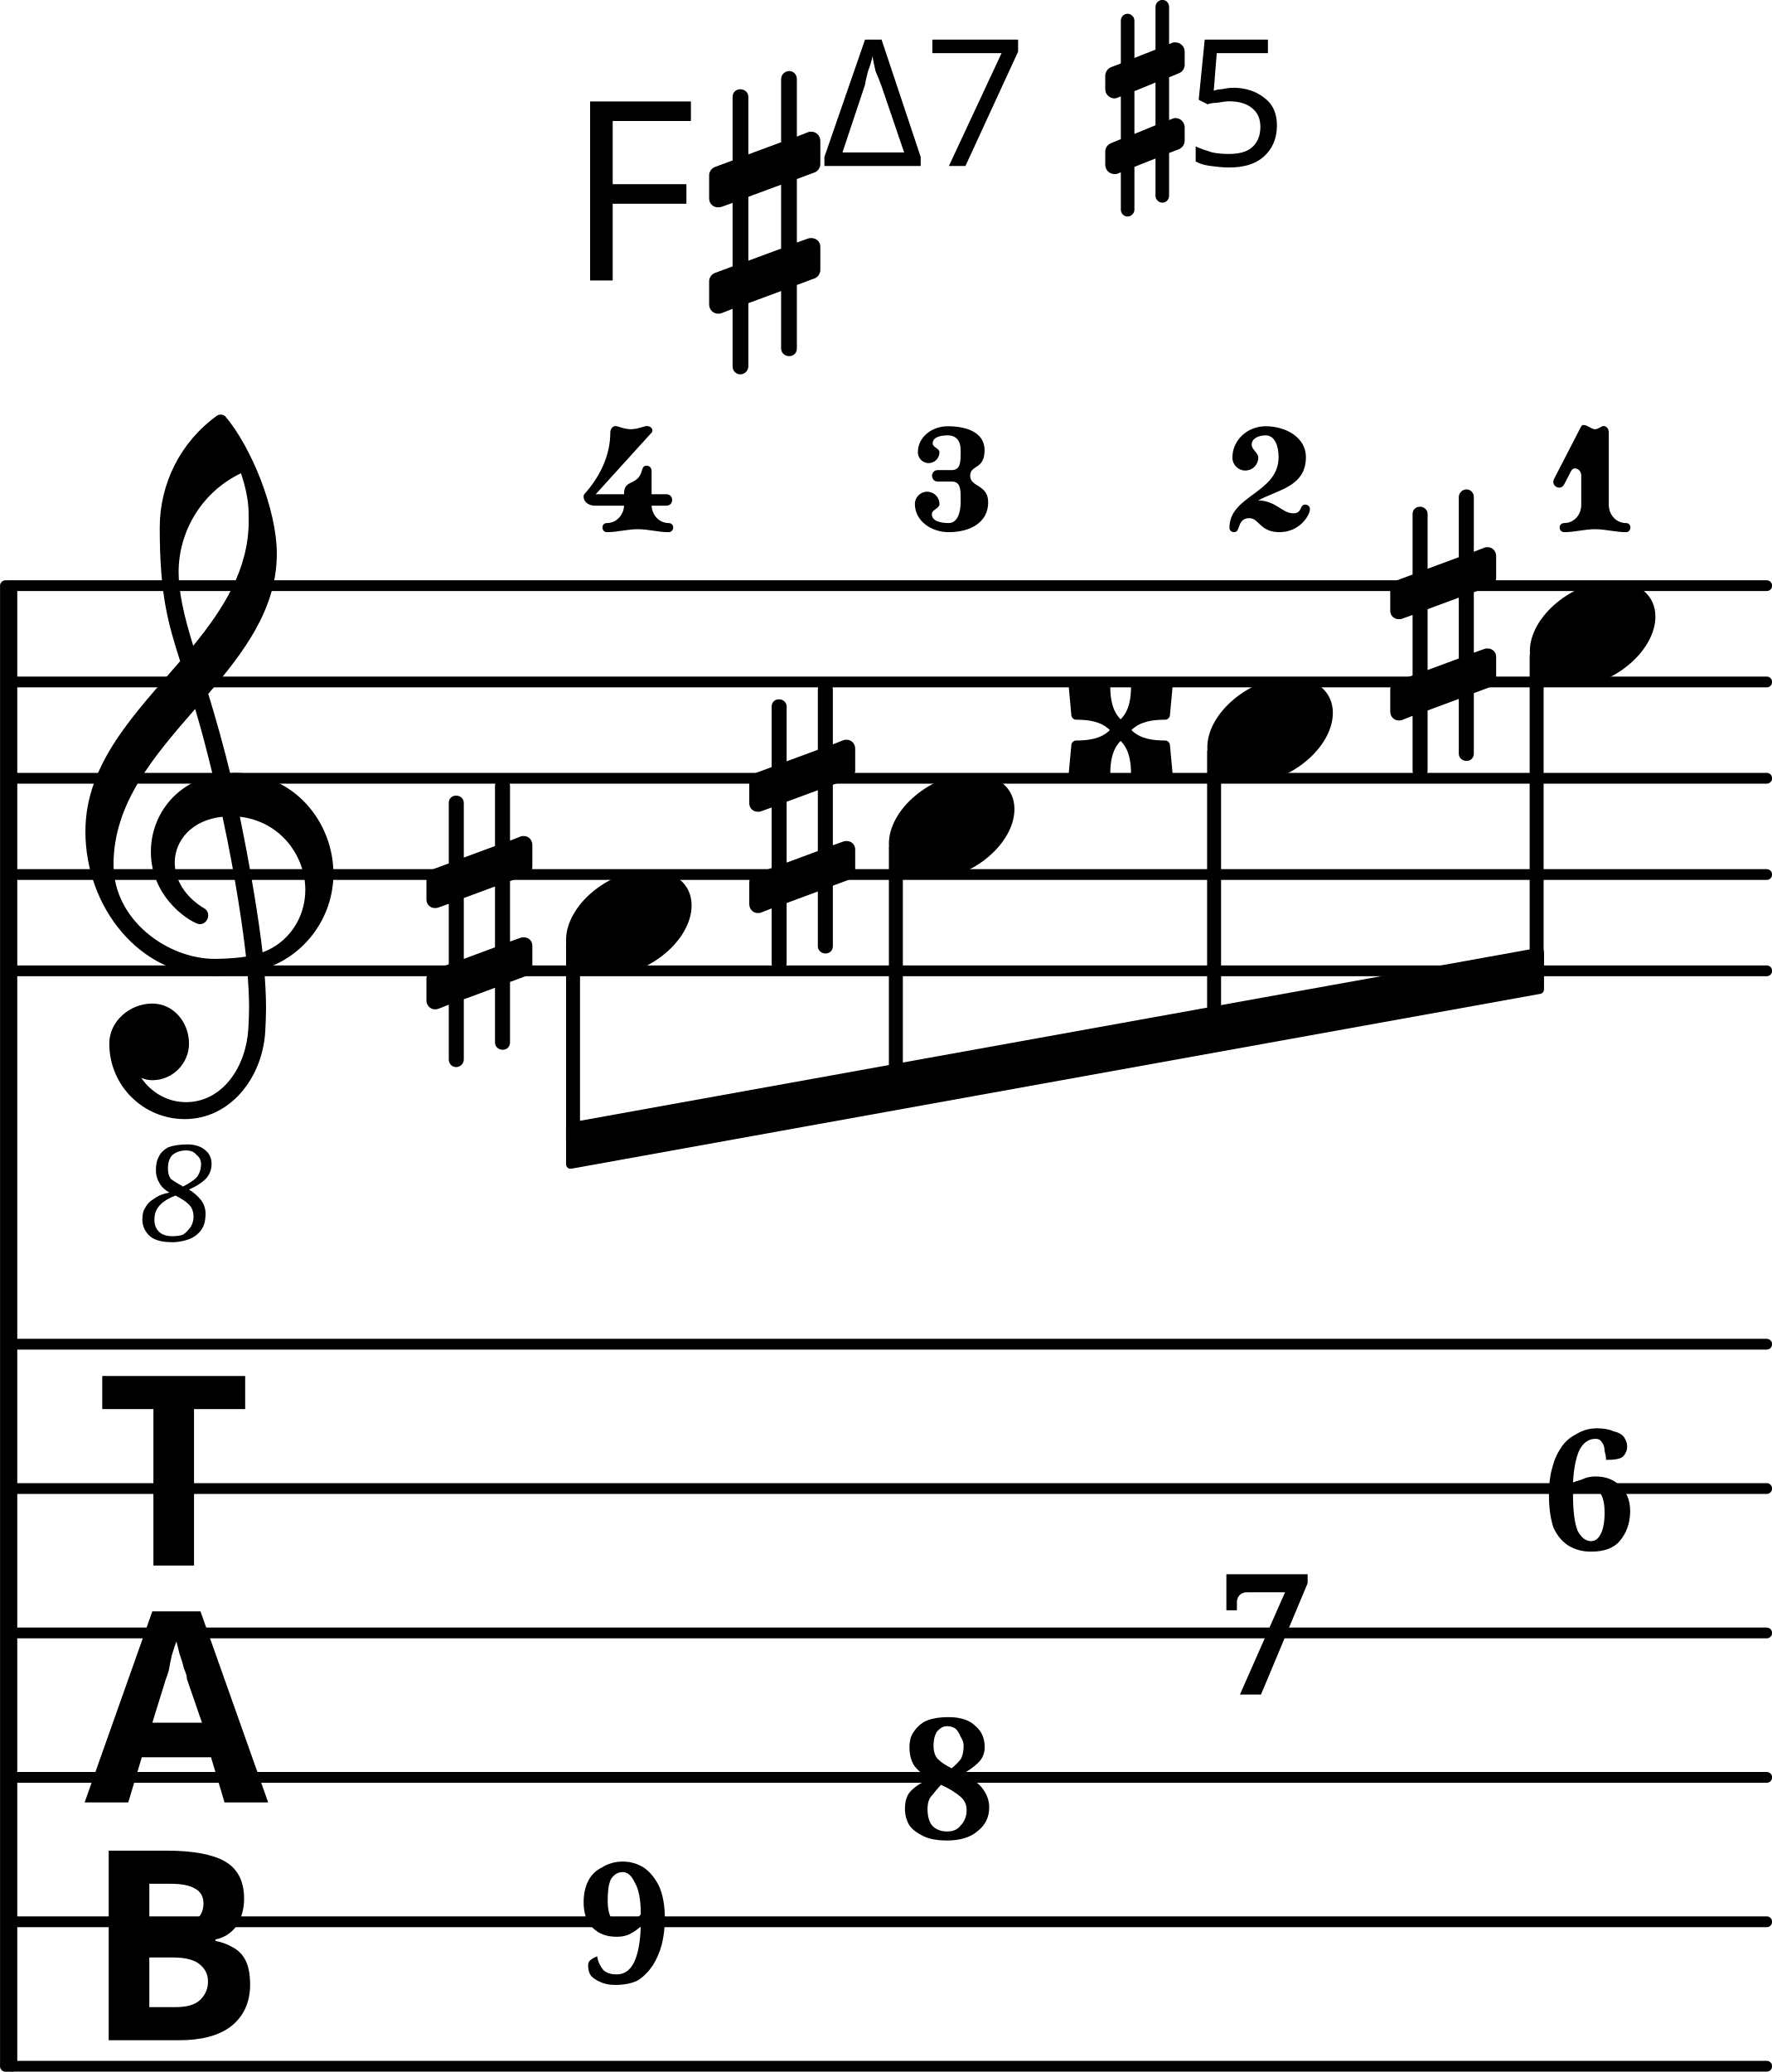
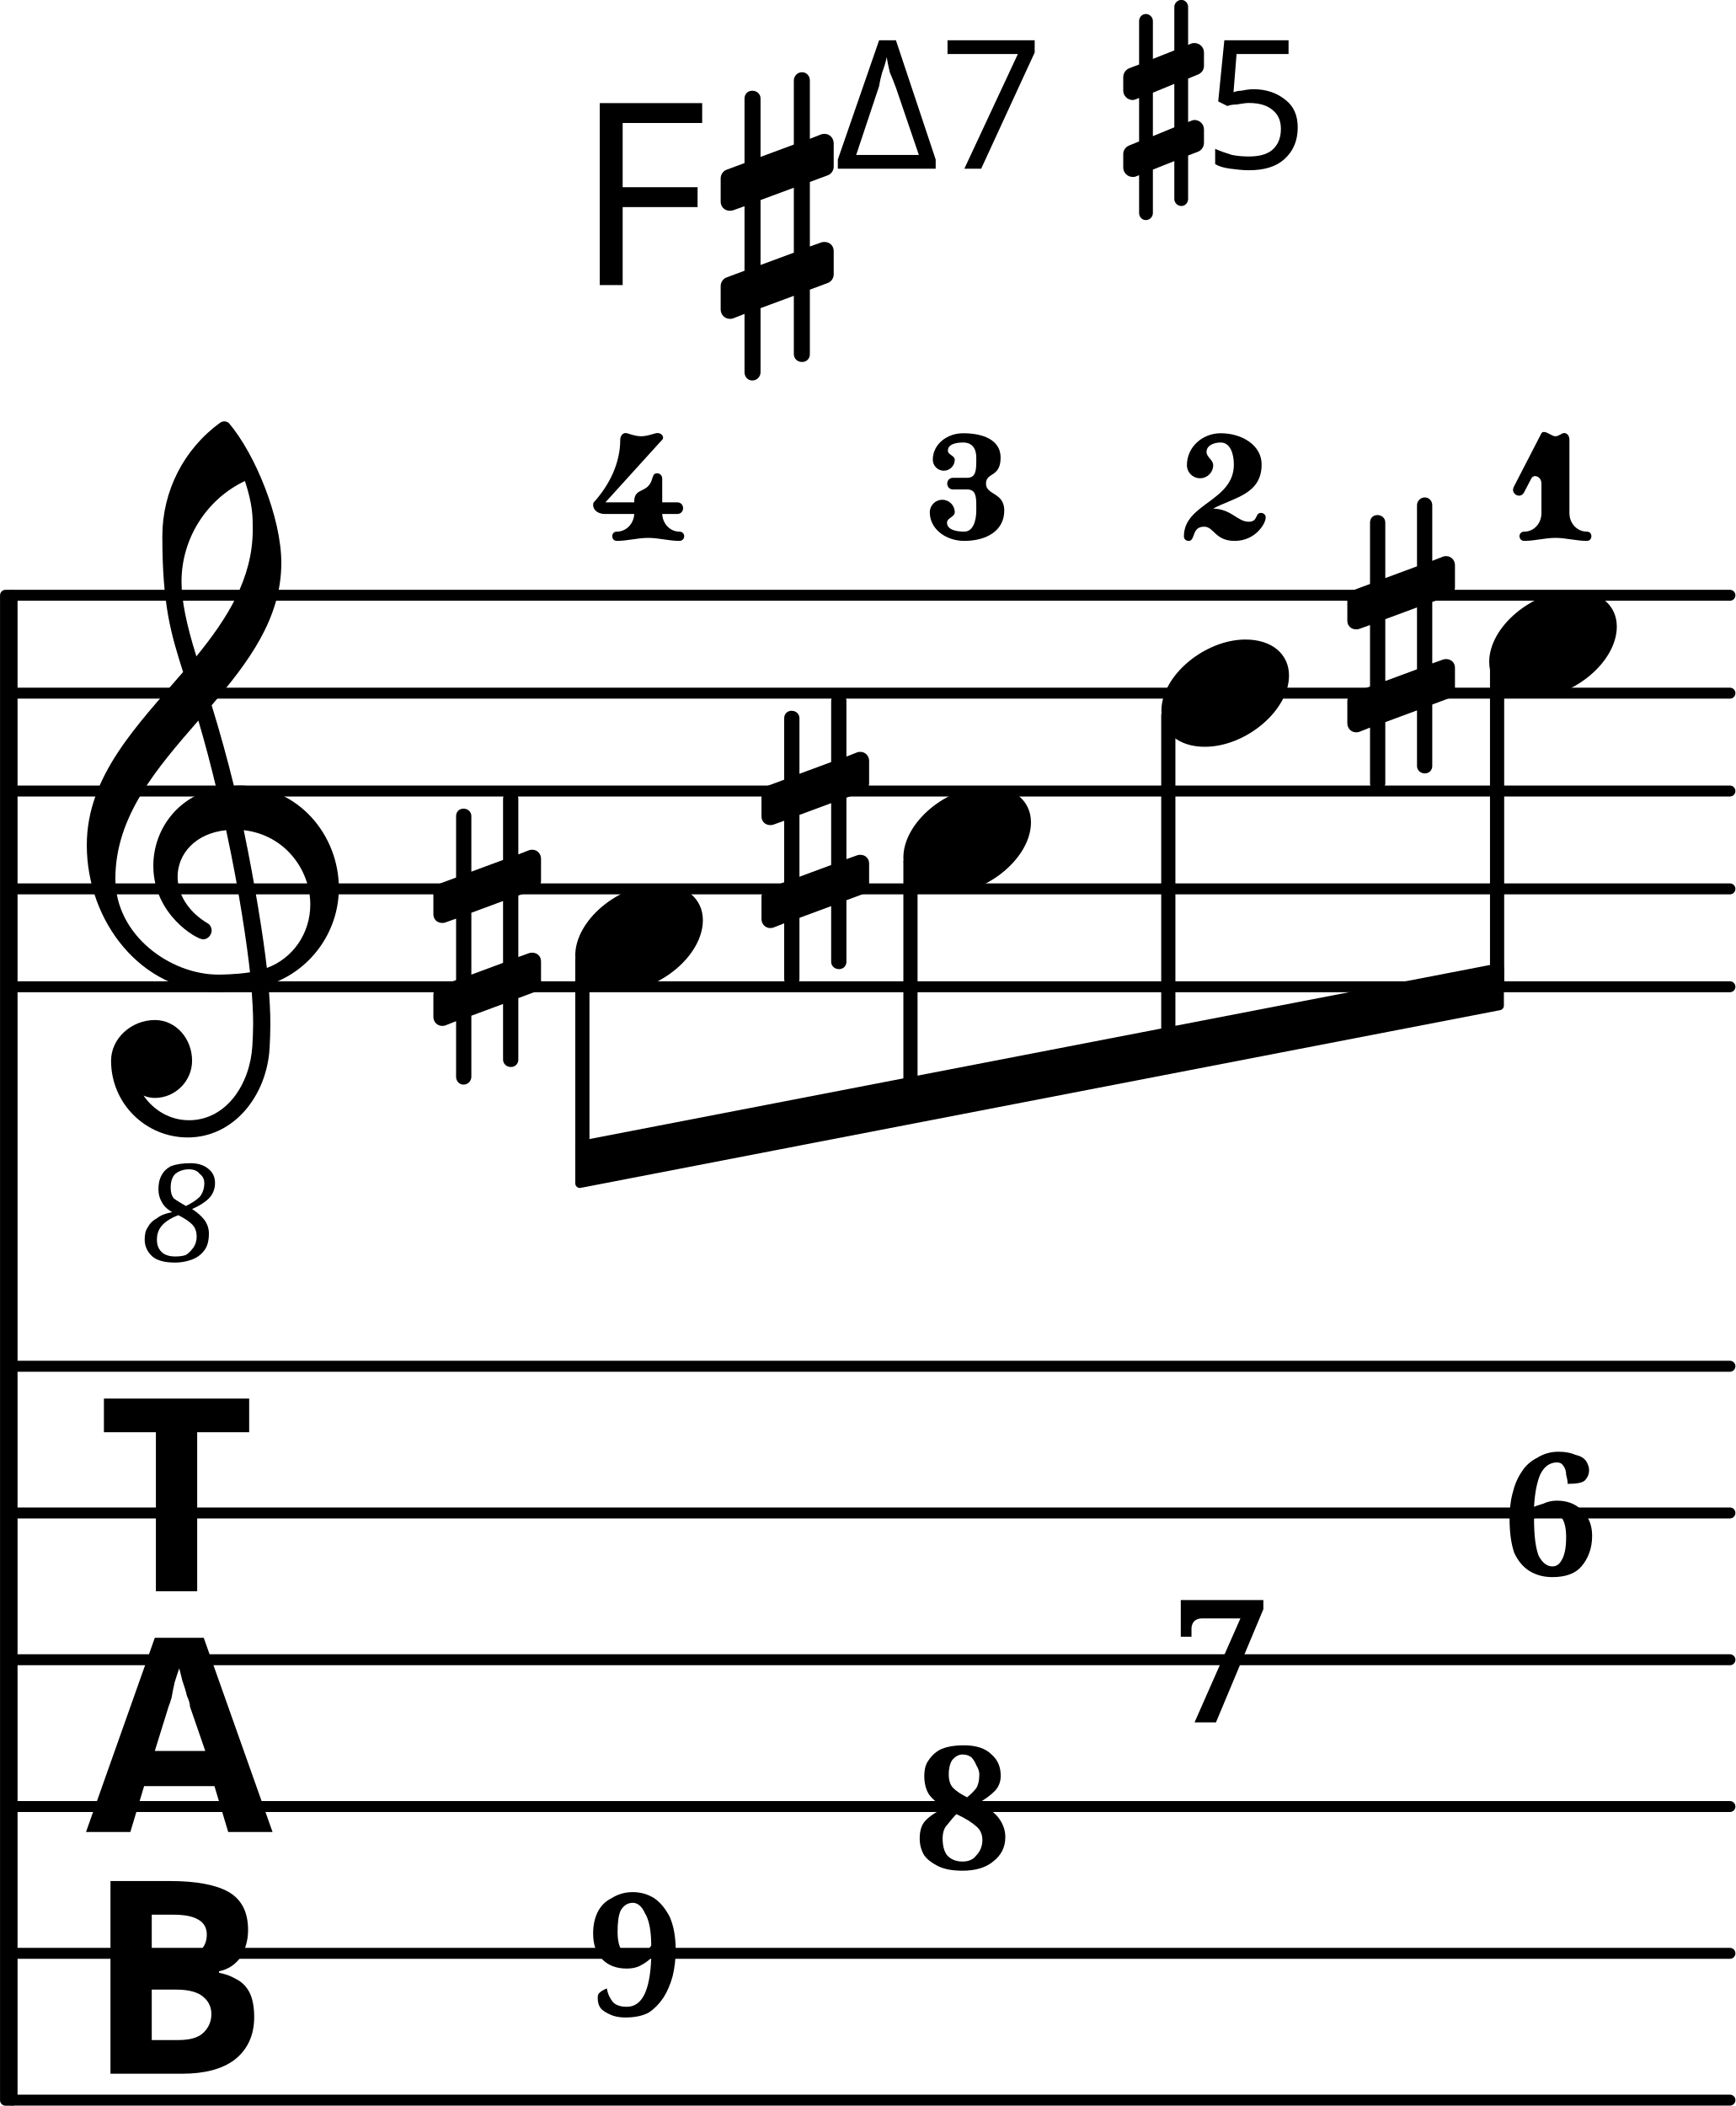
- <svg xmlns="http://www.w3.org/2000/svg" preserveAspectRatio="xMidYMid meet" viewBox="-0.079 -5.17 18.4 21.52">
+ <svg xmlns="http://www.w3.org/2000/svg" preserveAspectRatio="xMidYMid meet" viewBox="-0.079 -5.17 17.74 21.52">
  <g transform="translate(0, 16.29)">
-     <line stroke-linejoin="round" stroke-linecap="round" stroke-width="0.112" stroke="currentColor" x1="0.056" y1="0" x2="18.27" y2="0" />
+     <line stroke-linejoin="round" stroke-linecap="round" stroke-width="0.112" stroke="currentColor" x1="0.056" y1="0" x2="17.6" y2="0" />
  </g>
  <g transform="translate(0, 14.79)">
-     <line stroke-linejoin="round" stroke-linecap="round" stroke-width="0.112" stroke="currentColor" x1="0.056" y1="0" x2="18.27" y2="0" />
+     <line stroke-linejoin="round" stroke-linecap="round" stroke-width="0.112" stroke="currentColor" x1="0.056" y1="0" x2="17.6" y2="0" />
  </g>
  <g transform="translate(0, 13.29)">
-     <line stroke-linejoin="round" stroke-linecap="round" stroke-width="0.112" stroke="currentColor" x1="0.056" y1="0" x2="18.27" y2="0" />
+     <line stroke-linejoin="round" stroke-linecap="round" stroke-width="0.112" stroke="currentColor" x1="0.056" y1="0" x2="17.6" y2="0" />
  </g>
  <g transform="translate(0, 11.79)">
-     <line stroke-linejoin="round" stroke-linecap="round" stroke-width="0.112" stroke="currentColor" x1="0.056" y1="0" x2="18.27" y2="0" />
+     <line stroke-linejoin="round" stroke-linecap="round" stroke-width="0.112" stroke="currentColor" x1="0.056" y1="0" x2="17.6" y2="0" />
  </g>
  <g transform="translate(0, 10.29)">
-     <line stroke-linejoin="round" stroke-linecap="round" stroke-width="0.112" stroke="currentColor" x1="0.056" y1="0" x2="18.27" y2="0" />
+     <line stroke-linejoin="round" stroke-linecap="round" stroke-width="0.112" stroke="currentColor" x1="0.056" y1="0" x2="17.6" y2="0" />
  </g>
  <g transform="translate(0, 8.791)">
-     <line stroke-linejoin="round" stroke-linecap="round" stroke-width="0.112" stroke="currentColor" x1="0.056" y1="0" x2="18.27" y2="0" />
+     <line stroke-linejoin="round" stroke-linecap="round" stroke-width="0.112" stroke="currentColor" x1="0.056" y1="0" x2="17.6" y2="0" />
  </g>
  <g transform="translate(0, 4.913)">
-     <line stroke-linejoin="round" stroke-linecap="round" stroke-width="0.112" stroke="currentColor" x1="0.056" y1="0" x2="18.27" y2="0" />
+     <line stroke-linejoin="round" stroke-linecap="round" stroke-width="0.112" stroke="currentColor" x1="0.056" y1="0" x2="17.6" y2="0" />
  </g>
  <g transform="translate(0, 3.913)">
-     <line stroke-linejoin="round" stroke-linecap="round" stroke-width="0.112" stroke="currentColor" x1="0.056" y1="0" x2="18.27" y2="0" />
+     <line stroke-linejoin="round" stroke-linecap="round" stroke-width="0.112" stroke="currentColor" x1="0.056" y1="0" x2="17.6" y2="0" />
  </g>
  <g transform="translate(0, 2.913)">
-     <line stroke-linejoin="round" stroke-linecap="round" stroke-width="0.112" stroke="currentColor" x1="0.056" y1="0" x2="18.27" y2="0" />
+     <line stroke-linejoin="round" stroke-linecap="round" stroke-width="0.112" stroke="currentColor" x1="0.056" y1="0" x2="17.6" y2="0" />
  </g>
  <g transform="translate(0, 1.913)">
-     <line stroke-linejoin="round" stroke-linecap="round" stroke-width="0.112" stroke="currentColor" x1="0.056" y1="0" x2="18.27" y2="0" />
+     <line stroke-linejoin="round" stroke-linecap="round" stroke-width="0.112" stroke="currentColor" x1="0.056" y1="0" x2="17.6" y2="0" />
  </g>
  <g transform="translate(0, 0.9129)">
-     <line stroke-linejoin="round" stroke-linecap="round" stroke-width="0.112" stroke="currentColor" x1="0.056" y1="0" x2="18.27" y2="0" />
+     <line stroke-linejoin="round" stroke-linecap="round" stroke-width="0.112" stroke="currentColor" x1="0.056" y1="0" x2="17.6" y2="0" />
  </g>
-   <g transform="translate(15.88, 2.913)">
+   <g transform="translate(15.22, 2.913)">
    <rect x="-0.072" y="-1.321" width="0.145" height="3.334" ry="0.047" fill="currentColor" />
  </g>
-   <g transform="translate(15.93, 10.93)">
+   <g transform="translate(15.27, 10.93)">
    <text font-family="serif" font-weight="bold" font-size="1.746" text-anchor="start" fill="currentColor">
      <tspan>6</tspan>
    </text>
  </g>
-   <g transform="translate(16.06, 0.3571)">
+   <g transform="translate(15.39, 0.3571)">
    <path transform="scale(0.0022, -0.0022)" d="M194 486c16 0 29 15 41 15c13 0 24 -13 24 -31v-341c0 -47 35 -86 81 -86c14 0 21 -10 21 -21s-7 -22 -21 -22c-49 0 -97 14 -146 14s-96 -14 -145 -14c-14 0 -22 11 -22 22s8 21 22 21c46 0 80 39 80 86v137c0 23 -16 35 -30 35c-7 0 -13 -4 -17 -11l-34 -65 c-5 -10 -14 -15 -23 -15c-14 0 -28 12 -28 27c0 4 1 8 3 13l129 250c2 4 7 6 11 6c18 0 37 -20 54 -20z" fill="currentColor" />
  </g>
-   <g transform="translate(15.81, 1.413)">
+   <g transform="translate(15.14, 1.413)">
    <path transform="scale(0.004, -0.004)" d="M215 137c67 0 111 -37 111 -92c0 -90 -111 -182 -215 -182c-67 0 -111 37 -111 92c0 90 111 182 215 182z" fill="currentColor" />
  </g>
-   <g transform="translate(11.06, 2.413)">
-     <path transform="scale(0.004, -0.004)" d="M153 0c23 -23 56 -27 88 -27c6 0 12 -6 12 -12l8 -86c1 -6 -5 -12 -11 -11l-86 8c-6 1 -12 6 -12 12c0 32 -4 65 -27 88c-23 -23 -27 -56 -27 -88c0 -6 -6 -11 -12 -12l-86 -8c-6 -1 -12 5 -11 11l8 86c0 6 6 12 12 12c32 0 65 4 88 27c-23 23 -56 27 -88 27 c-6 0 -12 6 -12 12l-8 86c-1 6 5 12 11 11l86 -8c6 -1 12 -6 12 -12c0 -32 4 -65 27 -88c23 23 27 56 27 88c0 6 6 11 12 12l86 8c6 1 12 -5 11 -11l-8 -86c0 -6 -6 -12 -12 -12c-32 0 -65 -4 -88 -27z" fill="currentColor" />
+   <g transform="translate(11.86, 2.913)">
+     <rect x="-0.072" y="-0.821" width="0.145" height="3.476" ry="0.047" fill="currentColor" />
  </g>
-   <g transform="translate(12.53, 2.913)">
-     <rect x="-0.072" y="-0.321" width="0.145" height="2.933" ry="0.047" fill="currentColor" />
-   </g>
-   <g transform="translate(12.58, 12.43)">
+   <g transform="translate(11.91, 12.43)">
    <text font-family="serif" font-weight="bold" font-size="1.746" text-anchor="start" fill="currentColor">
      <tspan>7</tspan>
    </text>
  </g>
-   <g transform="translate(12.69, 0.3571)">
+   <g transform="translate(12.02, 0.3571)">
    <path transform="scale(0.0022, -0.0022)" d="M94 66c-60 0 -39 -66 -72 -66c-11 0 -22 7 -22 21c0 154 232 162 232 334c0 50 -17 102 -61 102c-33 0 -66 -14 -66 -44c0 -24 31 -37 31 -61c0 -34 -27 -61 -61 -61s-61 27 -61 61c0 84 72 148 157 148c98 0 190 -55 190 -145c0 -140 -131 -154 -225 -205 c85 -2 113 -61 165 -61c45 0 28 41 57 41c11 0 22 -8 22 -21c0 -29 -48 -109 -144 -109c-92 0 -96 66 -142 66z" fill="currentColor" />
  </g>
-   <g transform="translate(12.46, 2.413)">
+   <g transform="translate(11.79, 1.913)">
    <path transform="scale(0.004, -0.004)" d="M215 137c67 0 111 -37 111 -92c0 -90 -111 -182 -215 -182c-67 0 -111 37 -111 92c0 90 111 182 215 182z" fill="currentColor" />
  </g>
  <g transform="translate(5.8, 6.729)">
-     <polygon stroke-linejoin="round" stroke-linecap="round" stroke-width="0.094" fill="currentColor" stroke="currentColor" points="10.11 -2.009 10.11 -1.623 0.047 0.193 0.047 -0.193" />
+     <polygon stroke-linejoin="round" stroke-linecap="round" stroke-width="0.094" fill="currentColor" stroke="currentColor" points="9.443 -2.009 9.443 -1.623 0.047 0.193 0.047 -0.193" />
  </g>
-   <g transform="translate(14.36, 1.413)">
+   <g transform="translate(13.69, 1.413)">
    <path transform="scale(0.004, -0.004)" d="M0 117c0 9 6 18 15 21l43 16v157c0 11 8 19 19 19s20 -8 20 -19v-142l81 30v156c0 11 9 20 20 20s19 -9 19 -20v-142l28 11c3 1 5 1 8 1c12 0 22 -10 22 -23v-57c0 -9 -6 -18 -15 -21l-43 -16v-157l28 10c3 1 5 1 8 1c12 0 22 -9 22 -22v-57c0 -9 -6 -18 -15 -21l-43 -16 v-157c0 -11 -8 -19 -19 -19s-20 8 -20 19v142l-81 -30v-156c0 -11 -9 -20 -20 -20s-19 9 -19 20v142l-28 -11c-3 -1 -5 -1 -8 -1c-12 0 -22 10 -22 23v57c0 9 6 18 15 21l43 16v157l-28 -10c-3 -1 -5 -1 -8 -1c-12 0 -22 9 -22 22v57zM178 94l-81 -30v-158l81 30v158z" fill="currentColor" />
  </g>
  <g transform="translate(5.872, 2.913)">
    <rect x="-0.072" y="1.679" width="0.145" height="2.123" ry="0.047" fill="currentColor" />
  </g>
  <g transform="translate(4.35, 4.413)">
    <path transform="scale(0.004, -0.004)" d="M0 117c0 9 6 18 15 21l43 16v157c0 11 8 19 19 19s20 -8 20 -19v-142l81 30v156c0 11 9 20 20 20s19 -9 19 -20v-142l28 11c3 1 5 1 8 1c12 0 22 -10 22 -23v-57c0 -9 -6 -18 -15 -21l-43 -16v-157l28 10c3 1 5 1 8 1c12 0 22 -9 22 -22v-57c0 -9 -6 -18 -15 -21l-43 -16 v-157c0 -11 -8 -19 -19 -19s-20 8 -20 19v142l-81 -30v-156c0 -11 -9 -20 -20 -20s-19 9 -19 20v142l-28 -11c-3 -1 -5 -1 -8 -1c-12 0 -22 10 -22 23v57c0 9 6 18 15 21l43 16v157l-28 -10c-3 -1 -5 -1 -8 -1c-12 0 -22 9 -22 22v57zM178 94l-81 -30v-158l81 30v158z" fill="currentColor" />
  </g>
  <g transform="translate(0.9205, 11.09)">
    <text font-family="sans-serif" font-weight="bold" font-size="2.772" text-anchor="start" fill="currentColor">
      <tspan>T</tspan>
    </text>
  </g>
  <g transform="translate(0.8, 13.55)">
    <text font-family="sans-serif" font-weight="bold" font-size="2.772" text-anchor="start" fill="currentColor">
      <tspan>A</tspan>
    </text>
  </g>
  <g transform="translate(0.8, 16.02)">
    <text font-family="sans-serif" font-weight="bold" font-size="2.772" text-anchor="start" fill="currentColor">
      <tspan>B</tspan>
    </text>
  </g>
  <g transform="translate(5.92, 15.43)">
    <text font-family="serif" font-weight="bold" font-size="1.746" text-anchor="start" fill="currentColor">
      <tspan>9</tspan>
    </text>
  </g>
  <g transform="translate(1.384, 7.716)">
    <text font-family="serif" font-style="italic" font-size="1.386" text-anchor="start" fill="currentColor">
      <tspan>8</tspan>
    </text>
  </g>
  <g transform="translate(0.8, 3.913)">
    <path transform="scale(0.004, -0.004)" d="M646 2c0 -113 -74 -213 -180 -247c3 -34 5 -68 5 -102c0 -20 -1 -40 -2 -60c-7 -121 -91 -228 -209 -228c-108 0 -196 87 -196 196c0 58 53 104 112 104c54 0 95 -48 95 -104c0 -52 -43 -95 -95 -95c-10 0 -20 2 -29 6c26 -38 68 -63 116 -63h3c93 2 153 92 159 190 c1 19 2 37 2 56c0 30 -2 60 -4 90c-5 -1 -43 -8 -88 -8c-194 0 -333 180 -333 375c0 177 130 307 246 442c-31 98 -53 170 -53 347c0 115 55 223 148 290c7 5 16 4 22 -1c68 -80 134 -243 134 -357c0 -143 -85 -255 -178 -364c21 -68 40 -137 57 -206c1 0 5 1 11 1 c156 0 257 -129 257 -262zM462 -202c66 24 111 88 111 162c0 89 -65 178 -170 190c28 -135 50 -272 59 -352zM75 26c0 -145 141 -245 263 -245c1 0 46 0 81 6c-7 65 -27 206 -61 363c-79 -8 -124 -61 -124 -119c0 -43 25 -89 80 -121c5 -5 7 -11 7 -16 c0 -12 -10 -23 -22 -23c-16 0 -127 63 -127 188c0 89 58 175 161 198c-14 58 -29 116 -46 173c-106 -122 -212 -244 -212 -404zM406 1042c-99 -47 -162 -148 -162 -257c0 -49 13 -111 38 -191c79 97 144 199 144 324c0 33 0 63 -20 124z" fill="currentColor" />
  </g>
  <g transform="translate(5.989, 0.3571)">
    <path transform="scale(0.0022, -0.0022)" d="M148 501c10 0 41 -15 72 -15c32 0 63 15 76 15c15 0 26 -11 26 -21c0 -4 -1 -7 -4 -10l-264 -291h134v4c0 60 50 41 75 85c7 11 8 24 14 36c3 7 10 10 17 10c11 0 24 -8 24 -25v-110h70c18 0 27 -14 27 -27s-9 -27 -27 -27h-70c2 -45 36 -82 80 -82c14 0 22 -10 22 -21 s-8 -22 -22 -22c-49 0 -96 14 -145 14s-97 -14 -146 -14c-14 0 -21 11 -21 22s7 21 21 21c44 0 79 37 81 82h-134c-43 0 -57 25 -57 42c0 5 1 10 3 12c73 81 123 182 123 291c0 17 11 31 25 31z" fill="currentColor" />
  </g>
  <g transform="translate(5.8, 4.413)">
    <path transform="scale(0.004, -0.004)" d="M215 137c67 0 111 -37 111 -92c0 -90 -111 -182 -215 -182c-67 0 -111 37 -111 92c0 90 111 182 215 182z" fill="currentColor" />
  </g>
  <g transform="translate(5.8, -2.257)">
    <text font-family="sans-serif" font-size="2.616" text-anchor="start" fill="currentColor">
      <tspan>F</tspan>
    </text>
  </g>
  <g transform="translate(7.286, -2.857)">
    <path transform="scale(0.0042, -0.0042)" d="M0 117c0 9 6 18 15 21l43 16v157c0 11 8 19 19 19s20 -8 20 -19v-142l81 30v156c0 11 9 20 20 20s19 -9 19 -20v-142l28 11c3 1 5 1 8 1c12 0 22 -10 22 -23v-57c0 -9 -6 -18 -15 -21l-43 -16v-157l28 10c3 1 5 1 8 1c12 0 22 -9 22 -22v-57c0 -9 -6 -18 -15 -21l-43 -16 v-157c0 -11 -8 -19 -19 -19s-20 8 -20 19v142l-81 -30v-156c0 -11 -9 -20 -20 -20s-19 9 -19 20v142l-28 -11c-3 -1 -5 -1 -8 -1c-12 0 -22 10 -22 23v57c0 9 6 18 15 21l43 16v157l-28 -10c-3 -1 -5 -1 -8 -1c-12 0 -22 9 -22 22v57zM178 94l-81 -30v-158l81 30v158z" fill="currentColor" />
  </g>
  <g transform="translate(8.452, -3.446)">
    <text font-family="sans-serif" font-size="1.85" text-anchor="start" fill="currentColor">
      <tspan>Δ7</tspan>
    </text>
  </g>
  <g transform="translate(11.4, -4.046)">
    <path transform="scale(0.003, -0.003)" d="M0 112c0 13 8 25 20 30l34 13v148c0 13 10 24 23 24s24 -11 24 -24v-129l73 29v148c0 13 11 24 24 24s23 -11 23 -24v-129l10 4c4 2 8 2 12 2c17 0 32 -14 32 -32v-46c0 -13 -8 -24 -20 -29l-34 -14v-148l10 4c4 2 8 3 12 3c17 0 32 -14 32 -32v-46c0 -13 -8 -25 -20 -30 l-34 -13v-148c0 -13 -10 -24 -23 -24s-24 11 -24 24v129l-73 -29v-148c0 -13 -11 -24 -24 -24s-23 11 -23 24v129l-10 -4c-4 -2 -8 -2 -12 -2c-17 0 -32 14 -32 32v46c0 13 8 24 20 29l34 14v148l-10 -4c-4 -2 -8 -3 -12 -3c-17 0 -32 14 -32 32v46zM174 89l-73 -30v-148 l73 30v148z" fill="currentColor" />
  </g>
  <g transform="translate(12.23, -3.446)">
    <text font-family="sans-serif" font-size="1.85" text-anchor="start" fill="currentColor">
      <tspan>5</tspan>
    </text>
  </g>
  <g transform="translate(-0.0786, 8.602)">
    <rect x="0" y="-7.745" width="0.179" height="15.49" ry="0.056" fill="currentColor" />
  </g>
  <g transform="translate(7.703, 3.413)">
    <path transform="scale(0.004, -0.004)" d="M0 117c0 9 6 18 15 21l43 16v157c0 11 8 19 19 19s20 -8 20 -19v-142l81 30v156c0 11 9 20 20 20s19 -9 19 -20v-142l28 11c3 1 5 1 8 1c12 0 22 -10 22 -23v-57c0 -9 -6 -18 -15 -21l-43 -16v-157l28 10c3 1 5 1 8 1c12 0 22 -9 22 -22v-57c0 -9 -6 -18 -15 -21l-43 -16 v-157c0 -11 -8 -19 -19 -19s-20 8 -20 19v142l-81 -30v-156c0 -11 -9 -20 -20 -20s-19 9 -19 20v142l-28 -11c-3 -1 -5 -1 -8 -1c-12 0 -22 10 -22 23v57c0 9 6 18 15 21l43 16v157l-28 -10c-3 -1 -5 -1 -8 -1c-12 0 -22 9 -22 22v57zM178 94l-81 -30v-158l81 30v158z" fill="currentColor" />
  </g>
  <g transform="translate(9.225, 2.913)">
-     <rect x="-0.072" y="0.679" width="0.145" height="2.524" ry="0.047" fill="currentColor" />
+     <rect x="-0.072" y="0.679" width="0.145" height="2.481" ry="0.047" fill="currentColor" />
  </g>
  <g transform="translate(9.153, 3.413)">
    <path transform="scale(0.004, -0.004)" d="M215 137c67 0 111 -37 111 -92c0 -90 -111 -182 -215 -182c-67 0 -111 37 -111 92c0 90 111 182 215 182z" fill="currentColor" />
  </g>
  <g transform="translate(9.423, 0.3571)">
    <path transform="scale(0.0022, -0.0022)" d="M261 266c0 -54 85 -40 85 -125c0 -94 -83 -141 -186 -141c-84 0 -160 54 -160 133c0 32 26 58 58 58s58 -26 58 -58c0 -22 -36 -26 -36 -48c0 -33 42 -42 80 -42c41 0 56 50 56 98v21c0 44 -2 77 -43 77h-65c-18 0 -27 14 -27 27s9 27 27 27h65c42 0 43 36 43 83v11 c0 43 -20 70 -61 70c-34 0 -71 -8 -71 -38c0 -19 32 -23 32 -42c0 -28 -23 -51 -51 -51s-51 23 -51 51c0 72 66 123 141 123c93 0 174 -31 174 -113c0 -94 -68 -67 -68 -121z" fill="currentColor" />
  </g>
  <g transform="translate(9.273, 13.93)">
    <text font-family="serif" font-weight="bold" font-size="1.746" text-anchor="start" fill="currentColor">
      <tspan>8</tspan>
    </text>
  </g>
</svg>
